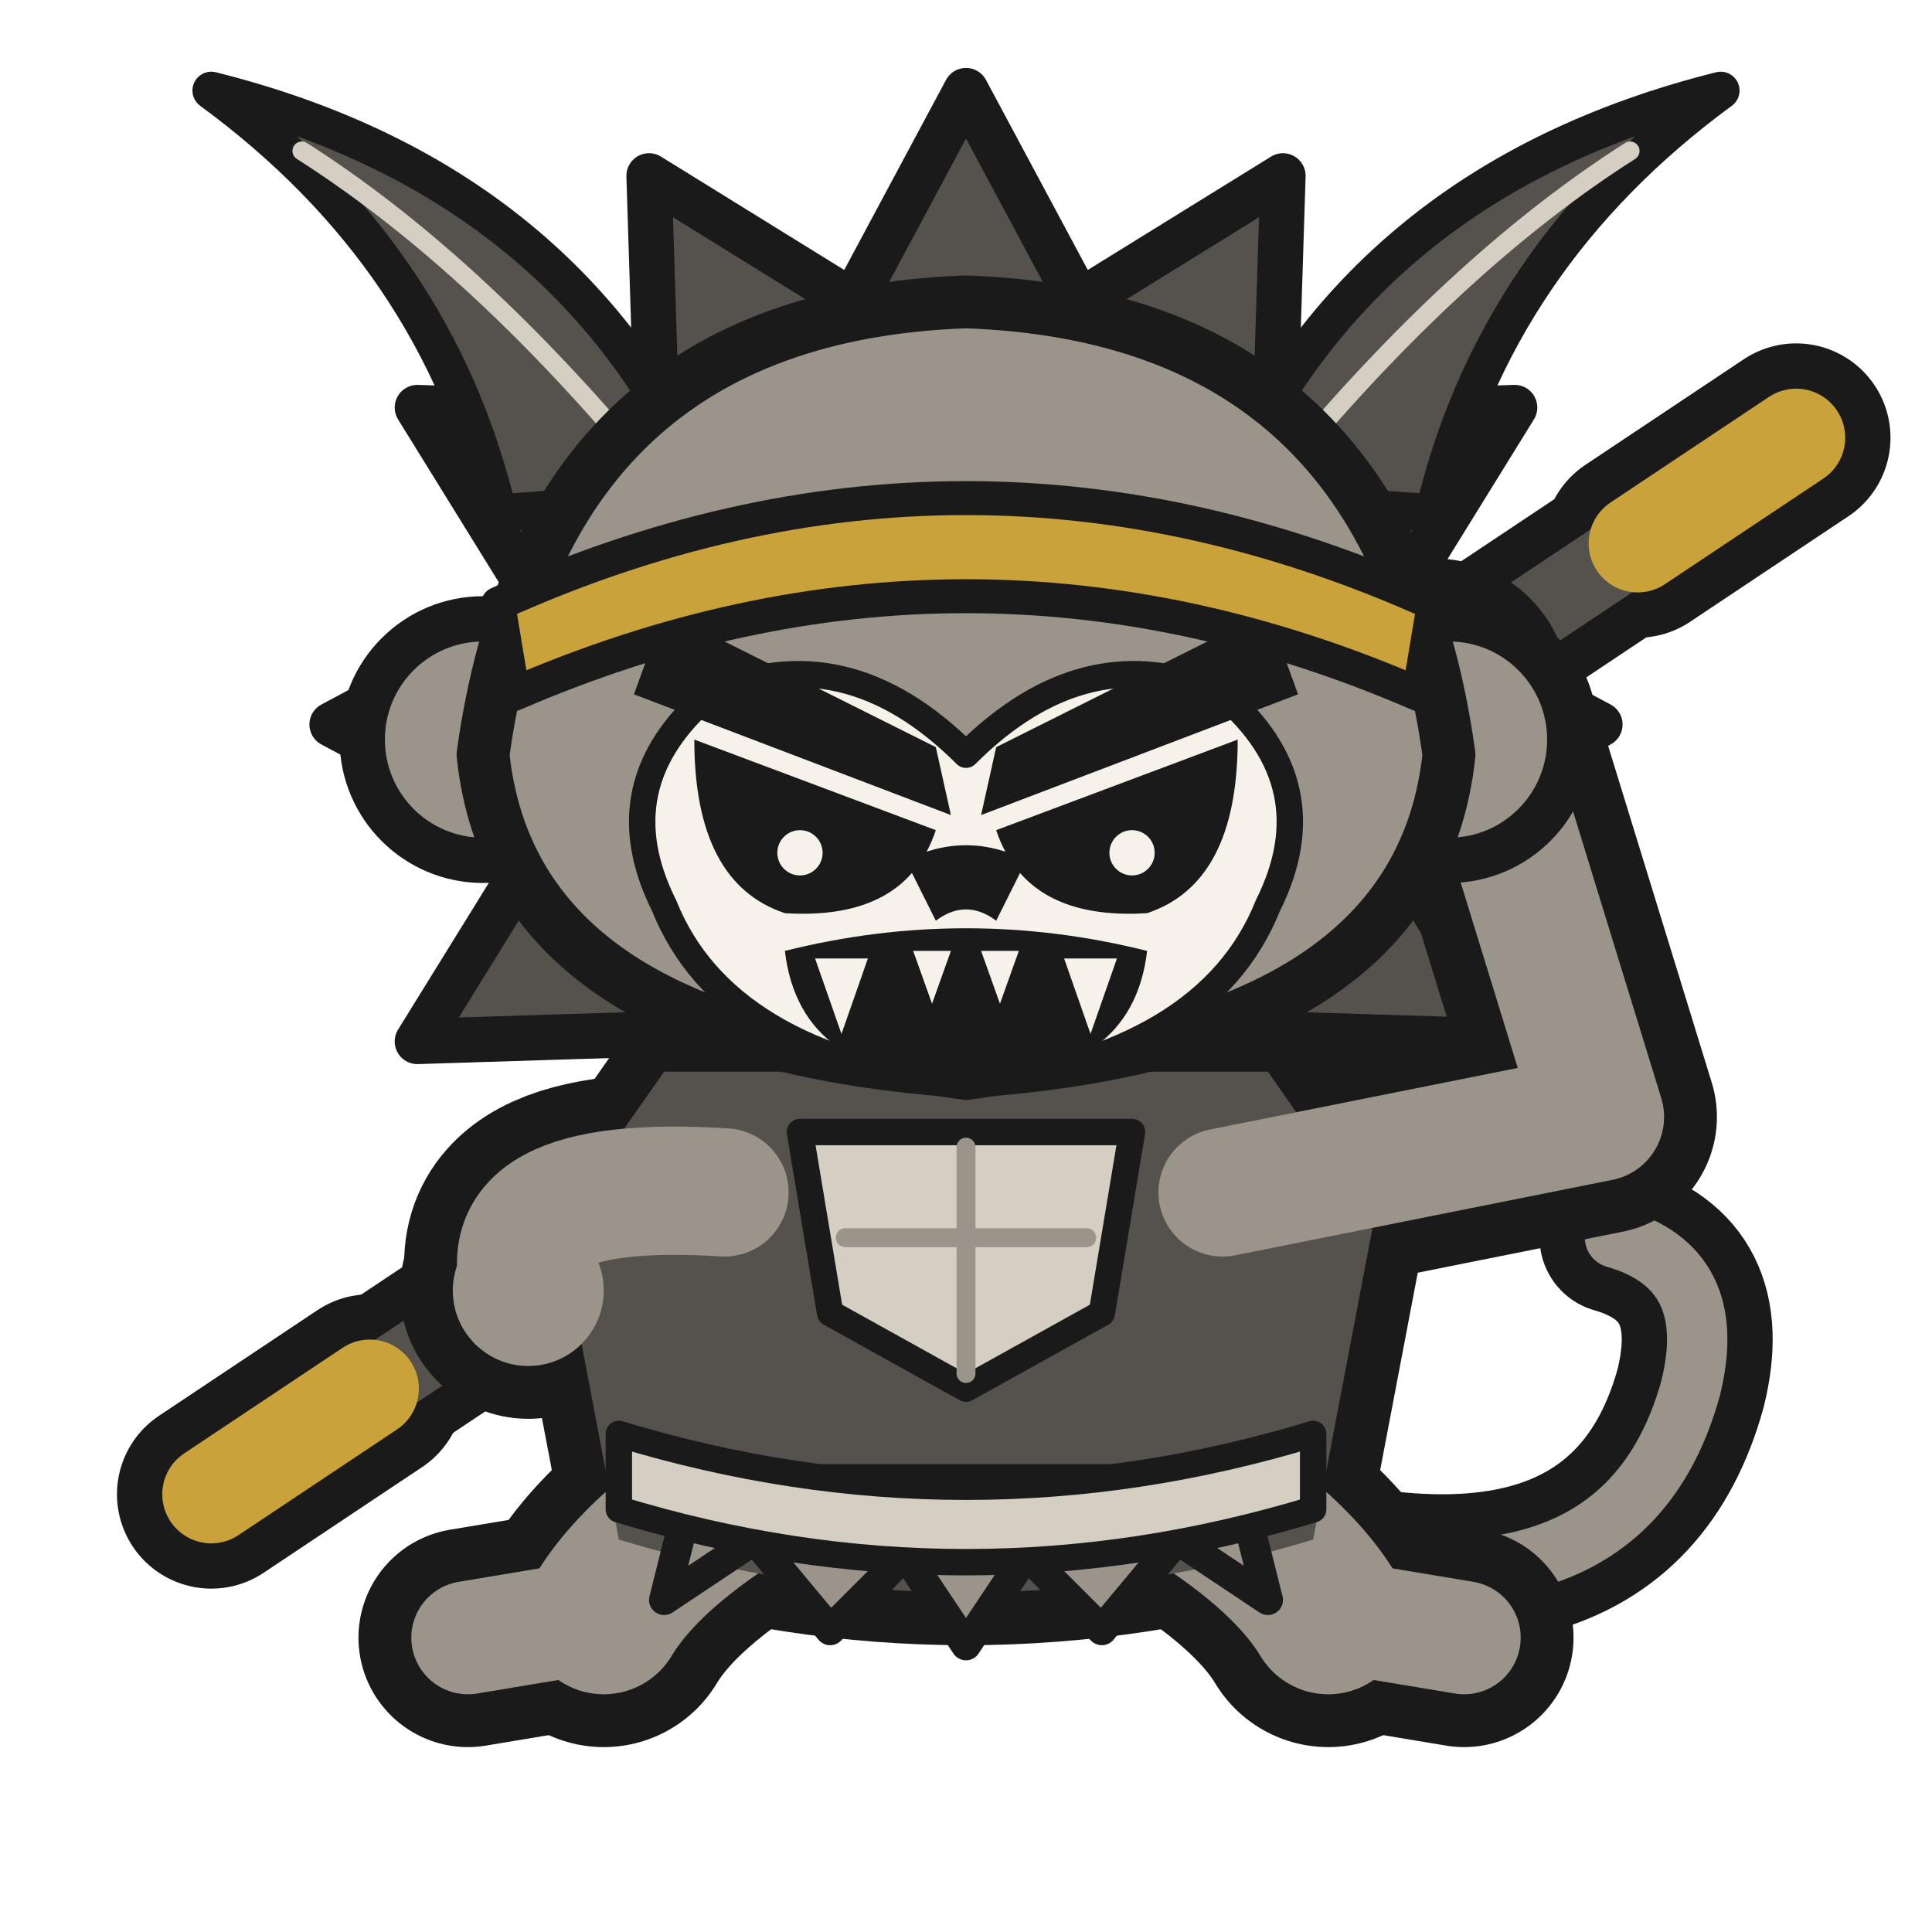
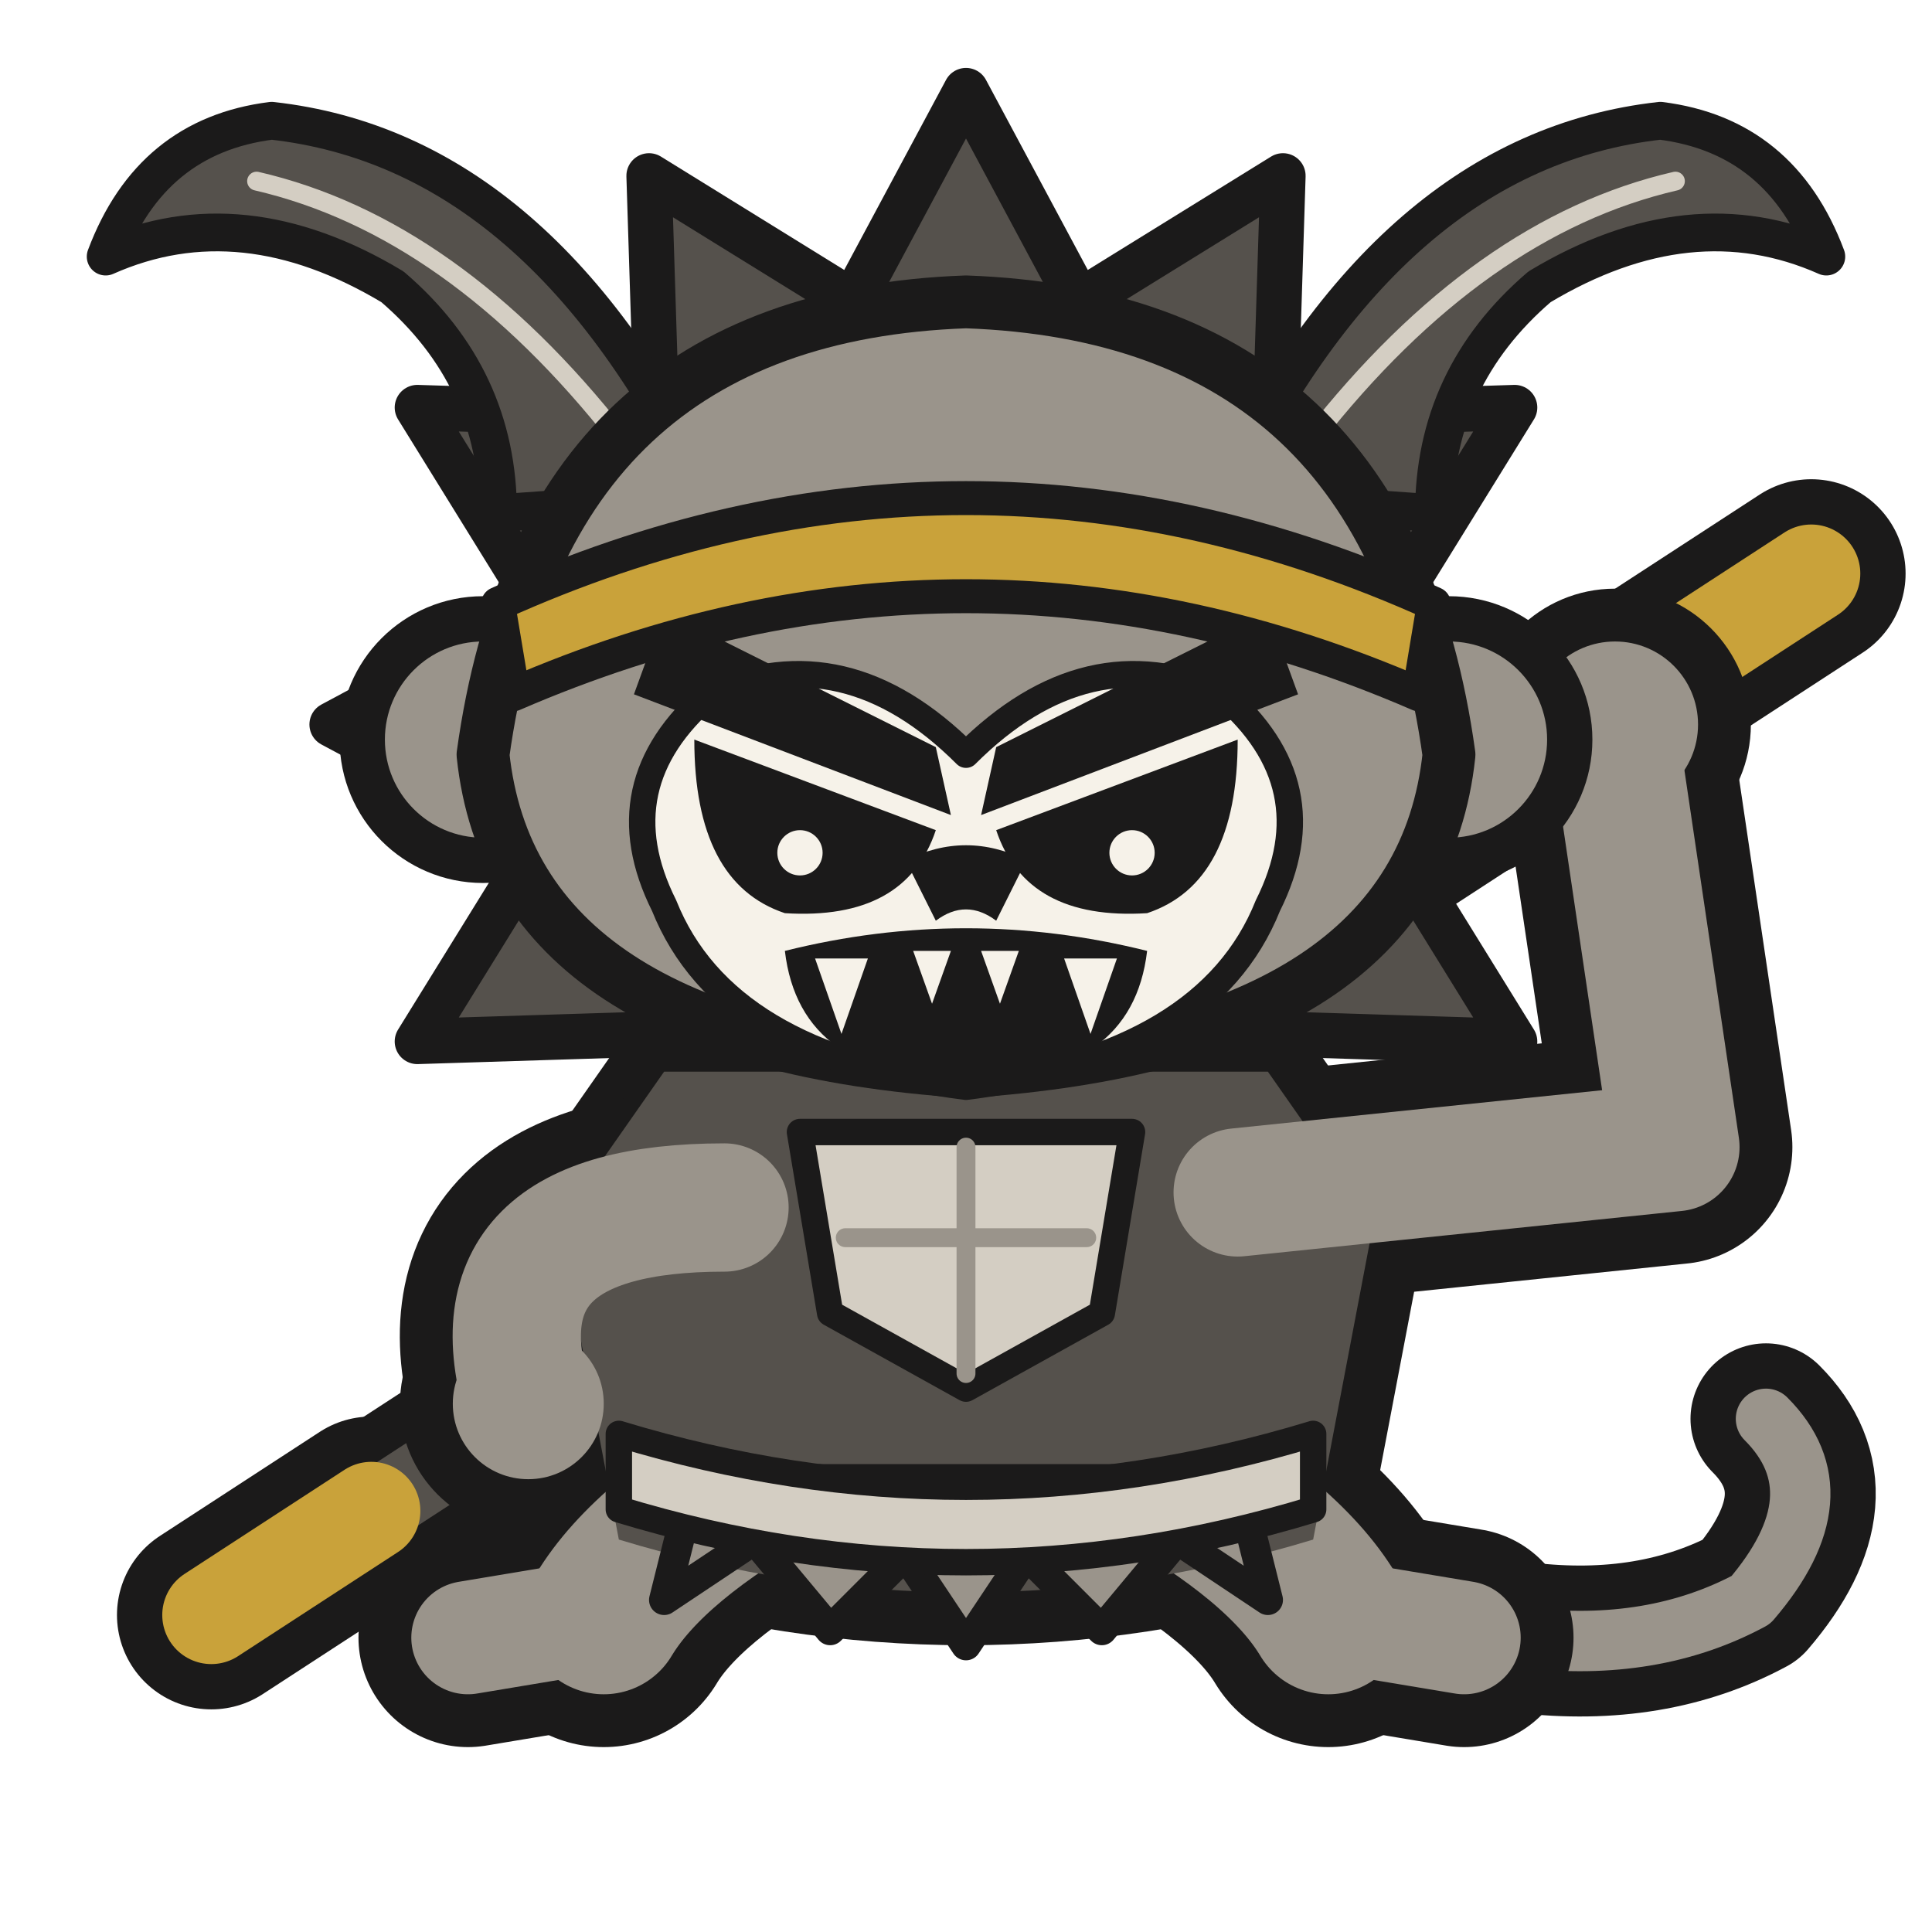
<svg xmlns="http://www.w3.org/2000/svg" viewBox="0 0 256 256">
-   <path d="M28 198L238 58" fill="none" stroke="#1b1a1a" stroke-width="22" stroke-linecap="round" stroke-linejoin="round" />
-   <path d="M28 198L49 184" fill="none" stroke="#1b1a1a" stroke-width="25" stroke-linecap="round" stroke-linejoin="round" />
-   <path d="M217 72L238 58" fill="none" stroke="#1b1a1a" stroke-width="25" stroke-linecap="round" stroke-linejoin="round" />
-   <path d="M28 198L238 58" fill="none" stroke="#55514c" stroke-width="10" stroke-linecap="round" stroke-linejoin="round" />
-   <path d="M28 198L49 184" fill="none" stroke="#c9a23a" stroke-width="13" stroke-linecap="round" stroke-linejoin="round" />
-   <path d="M217 72L238 58" fill="none" stroke="#c9a23a" stroke-width="13" stroke-linecap="round" stroke-linejoin="round" />
-   <path d="M160 202Q214 220 224 184Q228 168 214 164" fill="none" stroke="#1b1a1a" stroke-width="20" stroke-linecap="round" stroke-linejoin="round" />
-   <path d="M160 202Q214 220 224 184Q228 168 214 164" fill="none" stroke="#9a948b" stroke-width="8" stroke-linecap="round" stroke-linejoin="round" />
+   <path d="M28 214L240 76" fill="none" stroke="#1b1a1a" stroke-width="22" stroke-linecap="round" stroke-linejoin="round" />
+   <path d="M28 214L49.2 200.2" fill="none" stroke="#1b1a1a" stroke-width="25" stroke-linecap="round" stroke-linejoin="round" />
+   <path d="M218.8 89.8L240 76" fill="none" stroke="#1b1a1a" stroke-width="25" stroke-linecap="round" stroke-linejoin="round" />
+   <path d="M28 214L240 76" fill="none" stroke="#55514c" stroke-width="10" stroke-linecap="round" stroke-linejoin="round" />
+   <path d="M28 214L49.2 200.2" fill="none" stroke="#c9a23a" stroke-width="13" stroke-linecap="round" stroke-linejoin="round" />
+   <path d="M218.8 89.8L240 76" fill="none" stroke="#c9a23a" stroke-width="13" stroke-linecap="round" stroke-linejoin="round" />
+   <path d="M164 204Q206 226 232 212Q244 198 234 188" fill="none" stroke="#1b1a1a" stroke-width="20" stroke-linecap="round" stroke-linejoin="round" />
+   <path d="M164 204Q206 226 232 212Q244 198 234 188" fill="none" stroke="#9a948b" stroke-width="8" stroke-linecap="round" stroke-linejoin="round" />
  <path d="M128 12L143 40L170 23.3L169 55L200.7 54L184 81L212 96L184 111L200.7 138L169 137L170 168.7L143 152L128 180L113 152L86 168.7L87 137L55.3 138L72 111L44 96L72 81L55.3 54L87 55L86 23.3L113 40Z" fill="#55514c" stroke="#1b1a1a" stroke-width="6" stroke-linejoin="round" stroke-linecap="round" />
  <path d="M104 194Q86 204 80 214" fill="none" stroke="#1b1a1a" stroke-width="35" stroke-linecap="round" stroke-linejoin="round" />
  <path d="M152 194Q170 204 176 214" fill="none" stroke="#1b1a1a" stroke-width="35" stroke-linecap="round" stroke-linejoin="round" />
  <path d="M80 214L62 217" fill="none" stroke="#1b1a1a" stroke-width="29" stroke-linecap="round" stroke-linejoin="round" />
  <path d="M176 214L194 217" fill="none" stroke="#1b1a1a" stroke-width="29" stroke-linecap="round" stroke-linejoin="round" />
  <path d="M88 142L168 142L182 162L174 204Q128 218 82 204L74 162Z" fill="#1b1a1a" stroke="#1b1a1a" stroke-width="14" stroke-linejoin="round" />
-   <path d="M96 158Q64 156 70 172" fill="none" stroke="#1b1a1a" stroke-width="31" stroke-linecap="round" stroke-linejoin="round" />
-   <circle cx="70" cy="171" r="17" fill="#1b1a1a" />
-   <path d="M162 158L212 148L196 96" fill="none" stroke="#1b1a1a" stroke-width="31" stroke-linecap="round" stroke-linejoin="round" />
-   <circle cx="190" cy="92" r="18" fill="#1b1a1a" />
+   <path d="M96 160Q62 160 70 186" fill="none" stroke="#1b1a1a" stroke-width="31" stroke-linecap="round" stroke-linejoin="round" />
+   <circle cx="70" cy="186" r="17" fill="#1b1a1a" />
+   <path d="M164 158L222 152L214 98" fill="none" stroke="#1b1a1a" stroke-width="31" stroke-linecap="round" stroke-linejoin="round" />
+   <circle cx="214" cy="96" r="18" fill="#1b1a1a" />
  <path d="M104 194Q86 204 80 214" fill="none" stroke="#9a948b" stroke-width="21" stroke-linecap="round" stroke-linejoin="round" />
  <path d="M152 194Q170 204 176 214" fill="none" stroke="#9a948b" stroke-width="21" stroke-linecap="round" stroke-linejoin="round" />
  <path d="M80 214L62 217" fill="none" stroke="#9a948b" stroke-width="15" stroke-linecap="round" stroke-linejoin="round" />
  <path d="M176 214L194 217" fill="none" stroke="#9a948b" stroke-width="15" stroke-linecap="round" stroke-linejoin="round" />
  <path d="M88 142L168 142L182 162L174 204Q128 218 82 204L74 162Z" fill="#55514c" />
-   <path d="M96 158Q64 156 70 172" fill="none" stroke="#9a948b" stroke-width="17" stroke-linecap="round" stroke-linejoin="round" />
-   <circle cx="70" cy="171" r="10" fill="#9a948b" />
-   <path d="M162 158L212 148L196 96" fill="none" stroke="#9a948b" stroke-width="17" stroke-linecap="round" stroke-linejoin="round" />
-   <circle cx="190" cy="92" r="11" fill="#9a948b" />
+   <path d="M96 160Q62 160 70 186" fill="none" stroke="#9a948b" stroke-width="17" stroke-linecap="round" stroke-linejoin="round" />
+   <circle cx="70" cy="186" r="10" fill="#9a948b" />
+   <path d="M164 158L222 152L214 98" fill="none" stroke="#9a948b" stroke-width="17" stroke-linecap="round" stroke-linejoin="round" />
+   <circle cx="214" cy="96" r="11" fill="#9a948b" />
  <path d="M92 196L164 196L168 212L156 204L146 216L136 206L128 218L120 206L110 216L100 204L88 212Z" fill="#9a948b" stroke="#1b1a1a" stroke-width="4" stroke-linejoin="round" stroke-linecap="round" />
  <path d="M102 198l-2 6M120 200l-2 6M138 200l2 6M156 198l2 6" fill="none" stroke="#1b1a1a" stroke-width="3" stroke-linecap="round" stroke-linejoin="round" />
  <path d="M106 150L150 150L146 174L128 184L110 174Z" fill="#d4cec3" stroke="#1b1a1a" stroke-width="3.5" stroke-linejoin="round" stroke-linecap="round" />
  <path d="M128 152V182M112 164H144" fill="none" stroke="#9a948b" stroke-width="2.5" stroke-linecap="round" stroke-linejoin="round" />
  <path d="M82 190Q128 204 174 190L174 200Q128 214 82 200Z" fill="#d4cec3" stroke="#1b1a1a" stroke-width="3.5" stroke-linejoin="round" stroke-linecap="round" />
  <path d="M180 82l8 -6M184 92l10 -2M190 98l10 2" fill="none" stroke="#1b1a1a" stroke-width="2.5" stroke-linecap="round" stroke-linejoin="round" />
  <circle cx="64" cy="98" r="16" fill="#9a948b" stroke="#1b1a1a" stroke-width="6" />
  <circle cx="192" cy="98" r="16" fill="#9a948b" stroke="#1b1a1a" stroke-width="6" />
-   <path d="M94 66Q76 24 28 12Q58 34 66 68Z" fill="#55514c" stroke="#1b1a1a" stroke-width="5" stroke-linejoin="round" stroke-linecap="round" />
-   <path d="M84 60Q62 34 40 20" fill="none" stroke="#d4cec3" stroke-width="2.5" stroke-linecap="round" stroke-linejoin="round" />
-   <path d="M162 66Q180 24 228 12Q198 34 190 68Z" fill="#55514c" stroke="#1b1a1a" stroke-width="5" stroke-linejoin="round" stroke-linecap="round" />
-   <path d="M172 60Q194 34 216 20" fill="none" stroke="#d4cec3" stroke-width="2.5" stroke-linecap="round" stroke-linejoin="round" />
+   <path d="M94 66Q72 20 36 16Q20 18 14 34Q32 26 52 38Q66 50 66 68Z" fill="#55514c" stroke="#1b1a1a" stroke-width="5" stroke-linejoin="round" stroke-linecap="round" />
+   <path d="M82 58Q60 30 34 24" fill="none" stroke="#d4cec3" stroke-width="2.5" stroke-linecap="round" stroke-linejoin="round" />
+   <path d="M162 66Q184 20 220 16Q236 18 242 34Q224 26 204 38Q190 50 190 68Z" fill="#55514c" stroke="#1b1a1a" stroke-width="5" stroke-linejoin="round" stroke-linecap="round" />
+   <path d="M174 58Q196 30 222 24" fill="none" stroke="#d4cec3" stroke-width="2.5" stroke-linecap="round" stroke-linejoin="round" />
  <path d="M128 40Q184 42 192 100Q188 138 128 142Q68 138 64 100Q72 42 128 40Z" fill="#9a948b" stroke="#1b1a1a" stroke-width="7" stroke-linejoin="round" stroke-linecap="round" />
  <path d="M128 100Q112 84 94 92Q80 104 88 120Q96 140 128 144Q160 140 168 120Q176 104 162 92Q144 84 128 100Z" fill="#f6f2e9" stroke="#1b1a1a" stroke-width="3.5" stroke-linejoin="round" stroke-linecap="round" />
  <path d="M92 98L124 110Q120 122 104 121Q92 117 92 98Z" fill="#1b1a1a" />
  <path d="M164 98L132 110Q136 122 152 121Q164 117 164 98Z" fill="#1b1a1a" />
  <circle cx="106" cy="113" r="3" fill="#f6f2e9" stroke="#1b1a1a" stroke-width="0" />
  <circle cx="150" cy="113" r="3" fill="#f6f2e9" stroke="#1b1a1a" stroke-width="0" />
  <path d="M84 92L126 108L124 99L88 81Z" fill="#1b1a1a" />
  <path d="M172 92L130 108L132 99L168 81Z" fill="#1b1a1a" />
  <path d="M120 114Q128 110 136 114L132 122Q128 119 124 122Z" fill="#1b1a1a" />
  <path d="M104 126Q128 120 152 126Q150 143 128 143Q106 143 104 126Z" fill="#1b1a1a" />
  <path d="M108 127L115 127L111.5 137Z M141 127L148 127L144.5 137Z M121 126L126 126L123.5 133Z M130 126L135 126L132.5 133Z" fill="#f6f2e9" />
  <path d="M66 80Q128 52 190 80L188 92Q128 66 68 92Z" fill="#c9a23a" stroke="#1b1a1a" stroke-width="4.5" stroke-linejoin="round" stroke-linecap="round" />
</svg>
